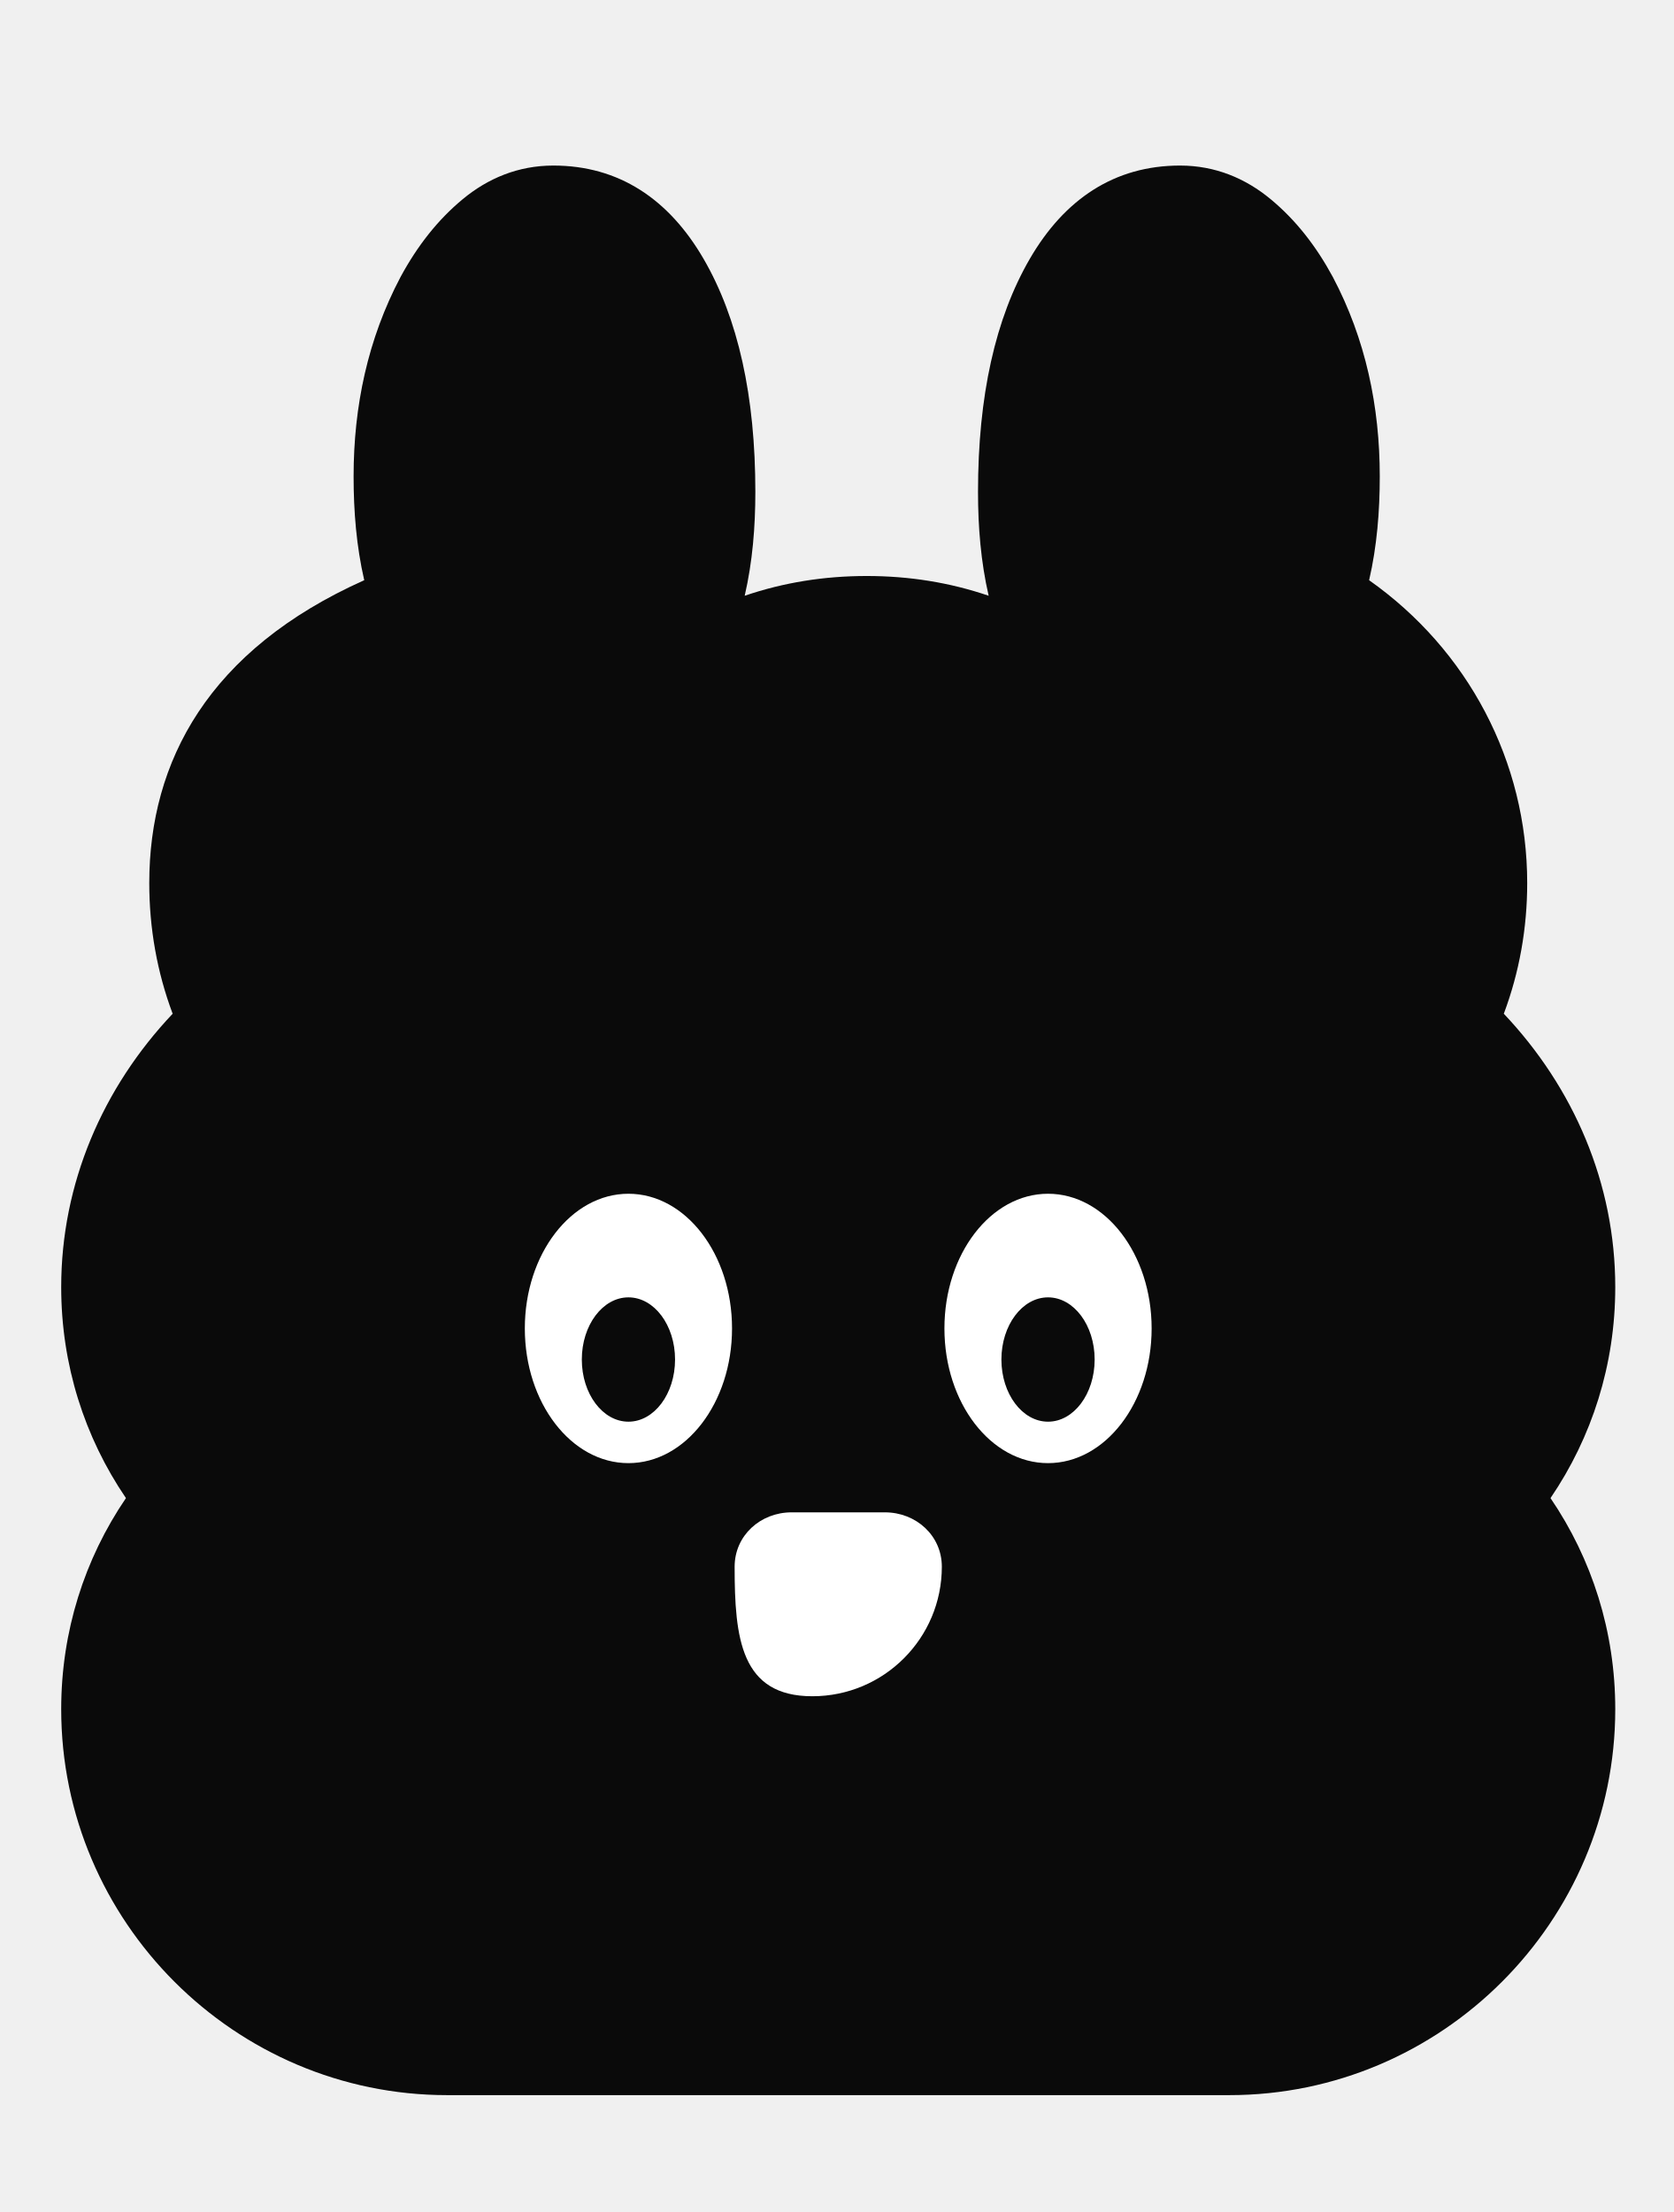
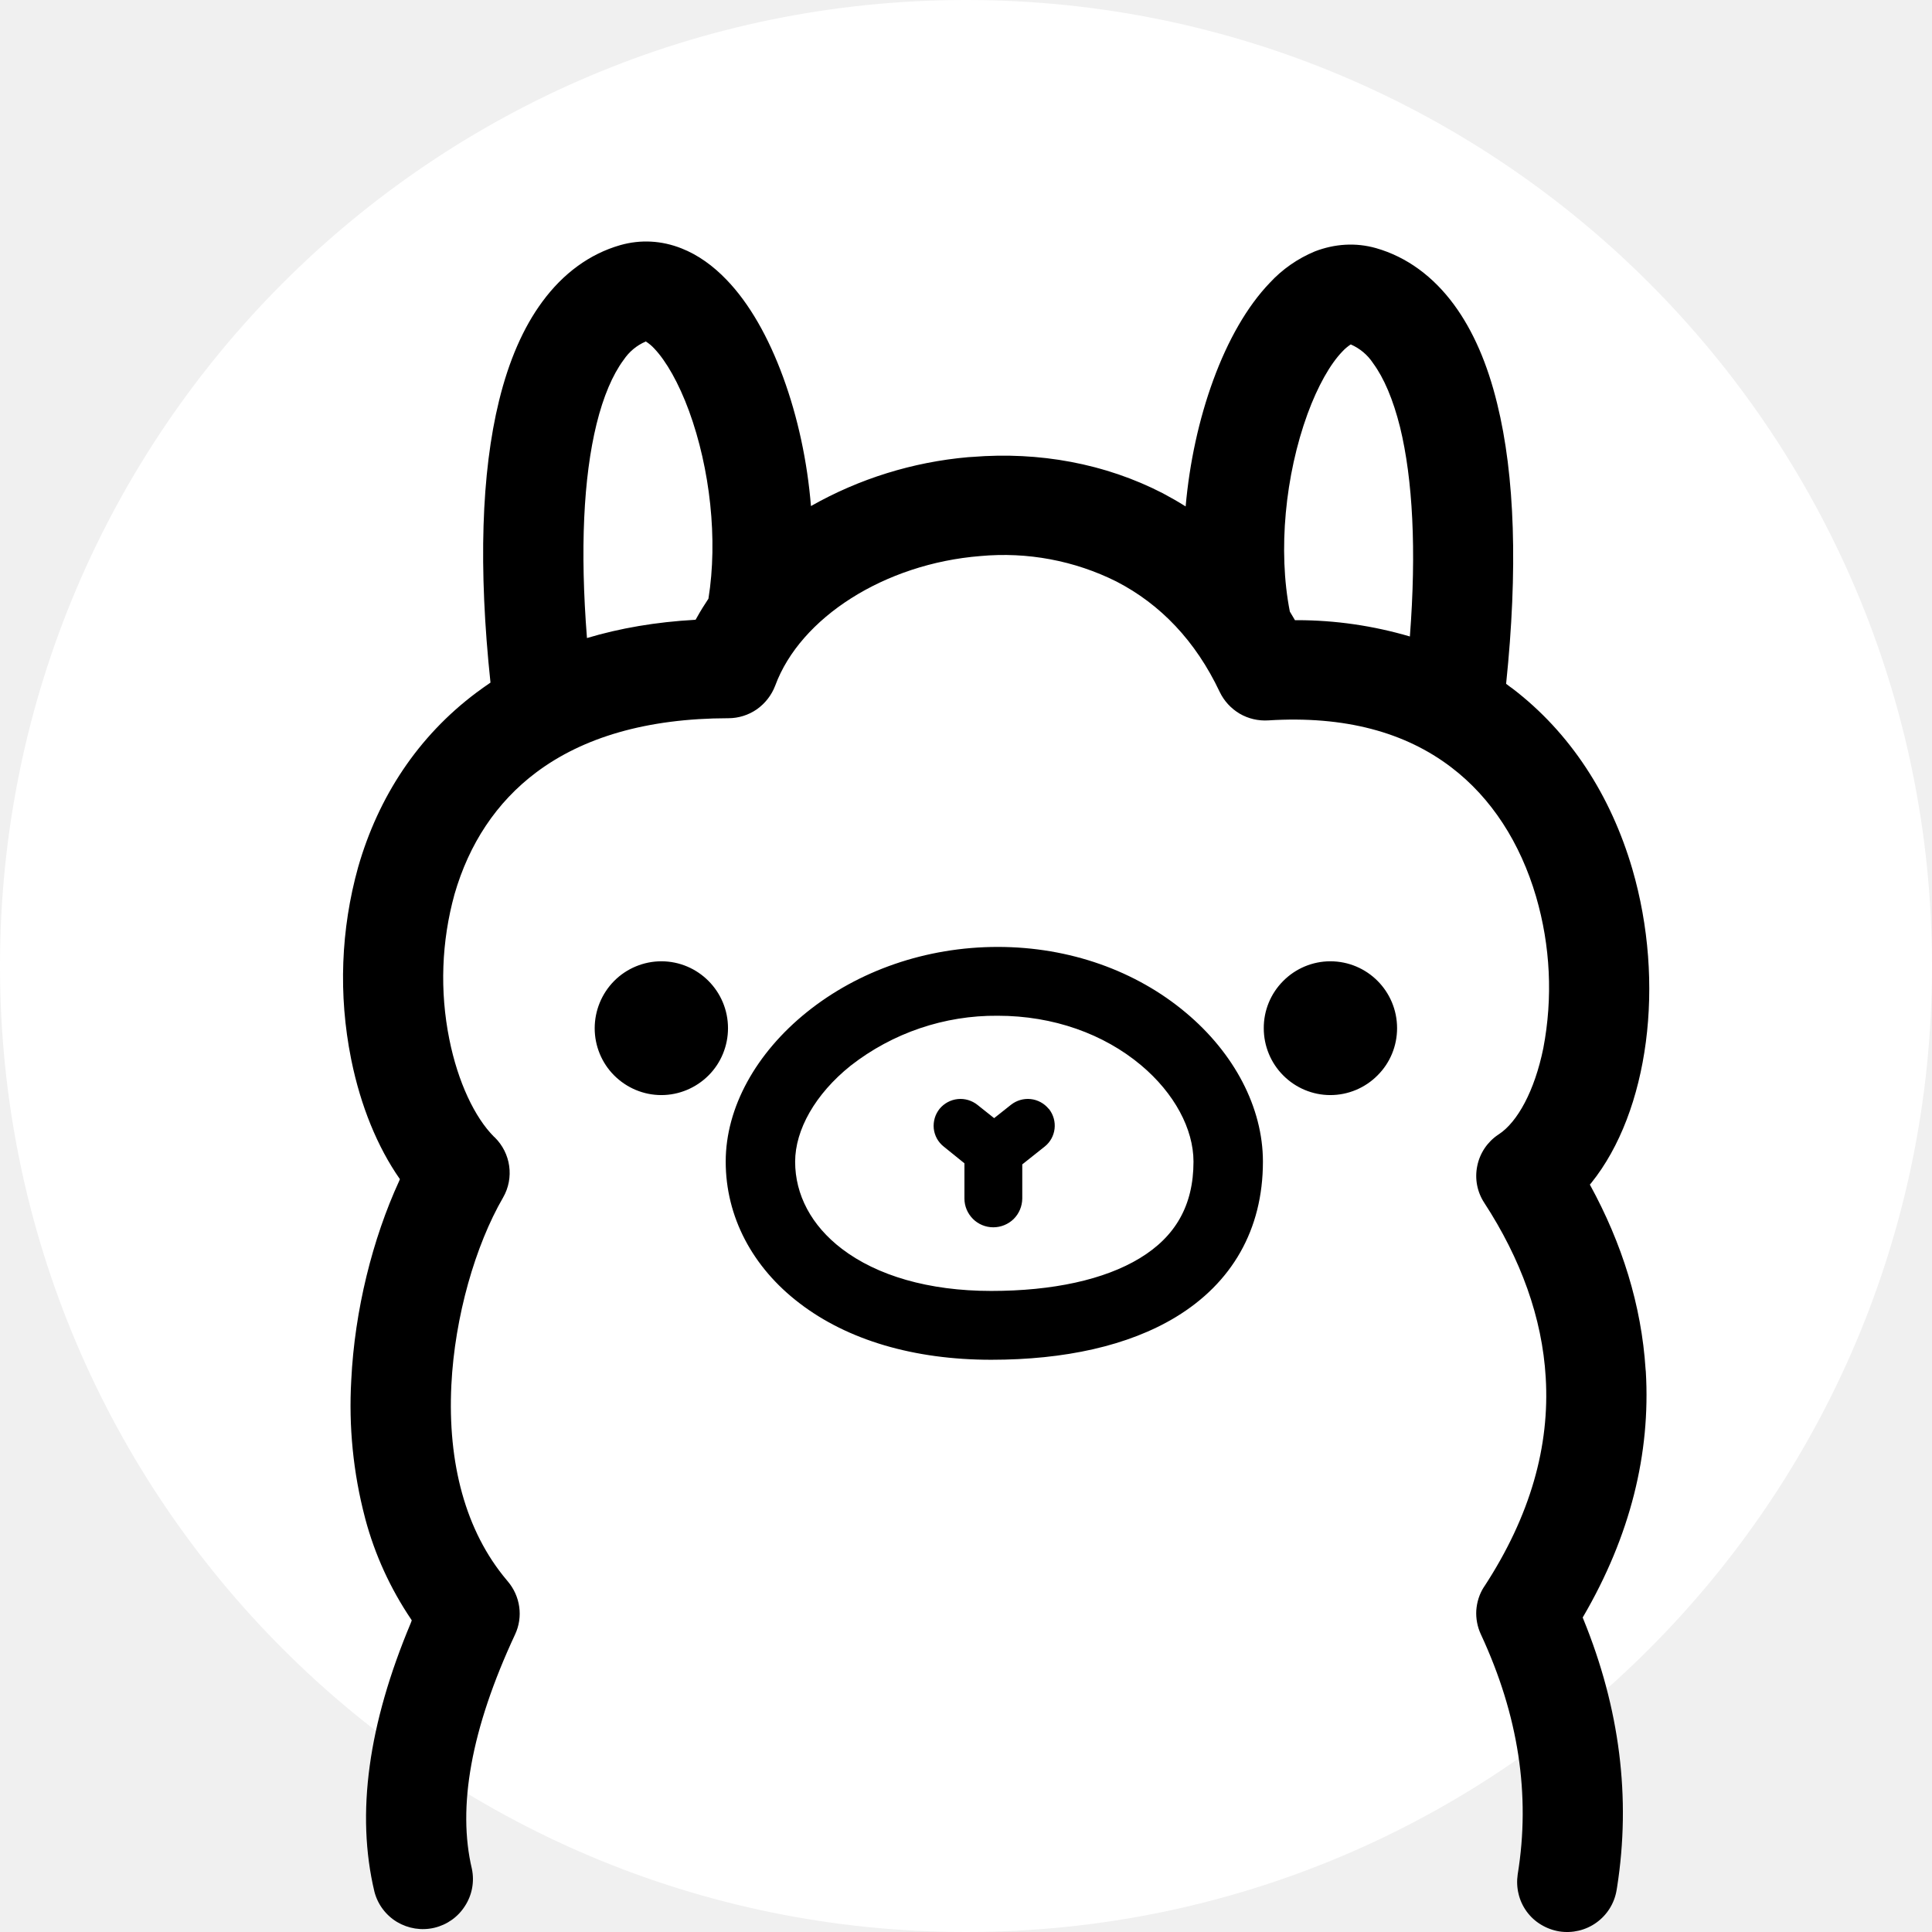
- <svg xmlns="http://www.w3.org/2000/svg" width="646" height="854" viewBox="0 0 646 854" fill="none">
-   <path d="M140.629 224.007C137.598 210.885 136.518 197.379 136.518 183.923C136.518 156.926 141.968 130.923 154.646 106.926C161.146 94.922 168.973 84.918 178.629 76.918C188.269 68.918 199.973 63.918 213.629 63.918C238.973 63.918 258.269 76.918 271.629 99.918C284.973 122.918 291.629 152.926 291.629 189.923C291.629 203.379 290.549 216.885 287.518 230.007C302.518 224.885 318.269 222.379 334.629 222.379C350.973 222.379 366.708 224.885 381.708 230.007C378.677 216.885 377.598 203.379 377.598 189.923C377.598 152.926 384.254 122.918 397.598 99.918C410.958 76.918 430.254 63.918 455.598 63.918C469.254 63.918 480.958 68.918 490.598 76.918C500.254 84.918 508.081 94.922 514.581 106.926C527.259 130.923 532.708 156.926 532.708 183.923C532.708 197.379 531.629 210.885 528.598 224.007C566.708 250.879 589.629 293.923 589.629 340.923C589.629 358.379 586.598 375.379 580.598 391.379C607.598 419.923 623.629 456.923 623.629 496.923C623.629 526.879 614.629 554.879 598.629 578.379C614.629 601.879 623.629 629.879 623.629 659.879C623.629 741.879 556.629 808.879 474.629 808.879H172.629C90.629 808.879 23.629 741.879 23.629 659.879C23.629 629.879 32.629 601.879 48.629 578.379C32.629 554.879 23.629 526.879 23.629 496.923C23.629 456.923 39.66 419.923 66.66 391.379C60.66 375.379 57.629 358.379 57.629 340.923C57.629 293.923 80.55 250.879 140.629 224.007Z" fill="#0A0A0A" />
-   <ellipse cx="242.629" cy="512.879" rx="40" ry="52" fill="white" />
-   <ellipse cx="404.629" cy="512.879" rx="40" ry="52" fill="white" />
-   <ellipse cx="242.629" cy="524.879" rx="18" ry="24" fill="#0A0A0A" />
-   <ellipse cx="404.629" cy="524.879" rx="18" ry="24" fill="#0A0A0A" />
-   <path d="M283.629 604.879C283.629 592.833 293.583 583.879 305.629 583.879H341.629C353.675 583.879 363.629 592.833 363.629 604.879C363.629 632.493 341.243 654.879 313.629 654.879C286.015 654.879 283.629 632.493 283.629 604.879Z" fill="white" />
+ <svg xmlns="http://www.w3.org/2000/svg" width="16" height="16" viewBox="0 0 16 16" fill="none">
+   <rect width="16" height="16" rx="8" fill="white" />
+   <path fill-rule="evenodd" clip-rule="evenodd" d="M5.644 2.057C5.781 2.111 5.906 2.201 6.018 2.318C6.206 2.513 6.364 2.792 6.485 3.122C6.607 3.454 6.686 3.822 6.716 4.191C7.116 3.964 7.561 3.826 8.019 3.786L8.052 3.784C8.606 3.739 9.153 3.839 9.63 4.085C9.694 4.119 9.757 4.155 9.819 4.194C9.851 3.832 9.929 3.472 10.048 3.147C10.169 2.817 10.328 2.538 10.515 2.343C10.619 2.23 10.747 2.141 10.889 2.082C11.053 2.019 11.227 2.007 11.396 2.055C11.651 2.128 11.87 2.29 12.042 2.524C12.2 2.739 12.319 3.014 12.399 3.343C12.546 3.938 12.571 4.72 12.473 5.663L12.506 5.688L12.523 5.7C13.005 6.067 13.34 6.589 13.518 7.196C13.794 8.142 13.655 9.204 13.178 9.797L13.166 9.811L13.168 9.813C13.433 10.297 13.594 10.81 13.628 11.34L13.63 11.359C13.67 12.037 13.502 12.719 13.111 13.389L13.107 13.395L13.113 13.41C13.414 14.147 13.508 14.888 13.392 15.629L13.388 15.653C13.37 15.762 13.31 15.858 13.221 15.922C13.132 15.986 13.021 16.012 12.913 15.995C12.859 15.986 12.808 15.967 12.762 15.939C12.715 15.911 12.675 15.874 12.643 15.83C12.611 15.786 12.588 15.736 12.576 15.684C12.563 15.631 12.561 15.576 12.569 15.522C12.676 14.865 12.576 14.206 12.264 13.535C12.235 13.473 12.222 13.404 12.226 13.336C12.231 13.267 12.252 13.2 12.289 13.143L12.292 13.139C12.676 12.551 12.835 11.974 12.801 11.408C12.772 10.912 12.594 10.425 12.292 9.961C12.233 9.871 12.212 9.762 12.234 9.656C12.255 9.551 12.317 9.458 12.406 9.398L12.412 9.394C12.567 9.293 12.709 9.034 12.781 8.681C12.861 8.263 12.84 7.833 12.721 7.425C12.59 6.98 12.352 6.608 12.018 6.354C11.639 6.065 11.138 5.926 10.503 5.966C10.42 5.971 10.338 5.952 10.266 5.91C10.194 5.867 10.137 5.805 10.101 5.73C9.901 5.307 9.61 5.004 9.246 4.816C8.898 4.642 8.507 4.569 8.119 4.605C7.327 4.668 6.628 5.114 6.42 5.678C6.39 5.757 6.337 5.825 6.268 5.874C6.199 5.922 6.116 5.948 6.032 5.948C5.353 5.949 4.827 6.108 4.443 6.395C4.11 6.644 3.884 6.99 3.764 7.406C3.656 7.797 3.641 8.208 3.721 8.606C3.792 8.961 3.932 9.255 4.091 9.414L4.096 9.418C4.231 9.55 4.26 9.755 4.166 9.918C3.937 10.313 3.766 10.903 3.738 11.47C3.706 12.118 3.856 12.681 4.195 13.084L4.205 13.096C4.256 13.156 4.289 13.229 4.3 13.307C4.311 13.385 4.299 13.464 4.266 13.535C3.899 14.322 3.787 14.968 3.908 15.477C3.93 15.583 3.91 15.693 3.851 15.784C3.793 15.876 3.702 15.94 3.597 15.965C3.491 15.99 3.381 15.972 3.288 15.917C3.195 15.861 3.128 15.771 3.101 15.667C2.946 15.019 3.051 14.277 3.402 13.441L3.41 13.419L3.405 13.411C3.233 13.156 3.104 12.875 3.025 12.578L3.022 12.566C2.925 12.196 2.887 11.812 2.909 11.43C2.937 10.851 3.086 10.258 3.305 9.782L3.312 9.765L3.311 9.764C3.125 9.498 2.987 9.158 2.91 8.781L2.907 8.766C2.802 8.24 2.822 7.697 2.966 7.181C3.133 6.599 3.461 6.099 3.944 5.737C3.982 5.709 4.022 5.68 4.062 5.653C3.961 4.703 3.986 3.916 4.133 3.318C4.214 2.988 4.333 2.713 4.491 2.499C4.663 2.265 4.882 2.103 5.137 2.03C5.306 1.982 5.48 1.992 5.644 2.057V2.057ZM8.263 7.842C8.859 7.842 9.409 8.041 9.82 8.386C10.221 8.721 10.459 9.172 10.459 9.62C10.459 10.185 10.201 10.626 9.738 10.907C9.344 11.146 8.815 11.261 8.209 11.261C7.567 11.261 7.019 11.097 6.623 10.794C6.23 10.495 6.01 10.075 6.01 9.62C6.01 9.17 6.263 8.719 6.682 8.382C7.107 8.04 7.668 7.842 8.263 7.842ZM8.263 8.412C7.822 8.408 7.392 8.554 7.044 8.826C6.751 9.061 6.585 9.357 6.585 9.621C6.585 9.893 6.718 10.149 6.973 10.343C7.262 10.563 7.688 10.691 8.209 10.691C8.718 10.691 9.146 10.598 9.439 10.42C9.733 10.242 9.884 9.984 9.884 9.62C9.884 9.351 9.727 9.054 9.449 8.821C9.141 8.563 8.724 8.412 8.263 8.412ZM8.684 9.182L8.687 9.184C8.763 9.281 8.747 9.42 8.651 9.496L8.466 9.643V9.926C8.465 9.99 8.44 10.05 8.395 10.095C8.35 10.139 8.289 10.164 8.226 10.164C8.163 10.164 8.102 10.139 8.058 10.095C8.013 10.05 7.987 9.99 7.987 9.926V9.634L7.815 9.495C7.792 9.477 7.773 9.454 7.759 9.429C7.745 9.403 7.736 9.375 7.733 9.346C7.73 9.317 7.733 9.288 7.741 9.26C7.749 9.232 7.763 9.206 7.781 9.183C7.819 9.137 7.873 9.108 7.932 9.102C7.991 9.096 8.05 9.114 8.096 9.151L8.233 9.26L8.373 9.149C8.419 9.113 8.477 9.096 8.535 9.102C8.593 9.108 8.647 9.137 8.684 9.182ZM5.477 7.961C5.781 7.961 6.029 8.209 6.029 8.515C6.029 8.662 5.971 8.803 5.868 8.906C5.764 9.01 5.623 9.069 5.477 9.069C5.33 9.069 5.19 9.01 5.086 8.906C4.983 8.803 4.925 8.662 4.925 8.516C4.925 8.369 4.983 8.228 5.086 8.124C5.189 8.02 5.331 7.961 5.477 7.961ZM11.017 7.961C11.323 7.961 11.57 8.209 11.57 8.515C11.57 8.662 11.512 8.803 11.408 8.906C11.305 9.01 11.164 9.069 11.017 9.069C10.871 9.069 10.73 9.01 10.627 8.906C10.524 8.803 10.466 8.662 10.466 8.516C10.465 8.369 10.523 8.228 10.627 8.124C10.73 8.02 10.871 7.961 11.017 7.961ZM5.348 2.827L5.346 2.829C5.272 2.861 5.21 2.913 5.165 2.98L5.162 2.984C5.074 3.104 4.997 3.281 4.94 3.513C4.832 3.954 4.803 4.551 4.861 5.284C5.135 5.202 5.433 5.151 5.755 5.133L5.761 5.132L5.773 5.111C5.802 5.058 5.834 5.008 5.867 4.958C5.946 4.468 5.881 3.882 5.706 3.403C5.621 3.172 5.517 2.99 5.418 2.886C5.398 2.864 5.375 2.845 5.35 2.829L5.348 2.827ZM11.186 2.853L11.185 2.853C11.16 2.87 11.137 2.889 11.117 2.911C11.017 3.014 10.913 3.197 10.828 3.429C10.644 3.934 10.582 4.559 10.682 5.065L10.719 5.127L10.724 5.136H10.743C11.059 5.136 11.373 5.182 11.676 5.271C11.731 4.556 11.7 3.971 11.595 3.539C11.537 3.307 11.461 3.13 11.372 3.009L11.37 3.006C11.325 2.938 11.262 2.886 11.188 2.853H11.186V2.853Z" fill="black" />
</svg>
